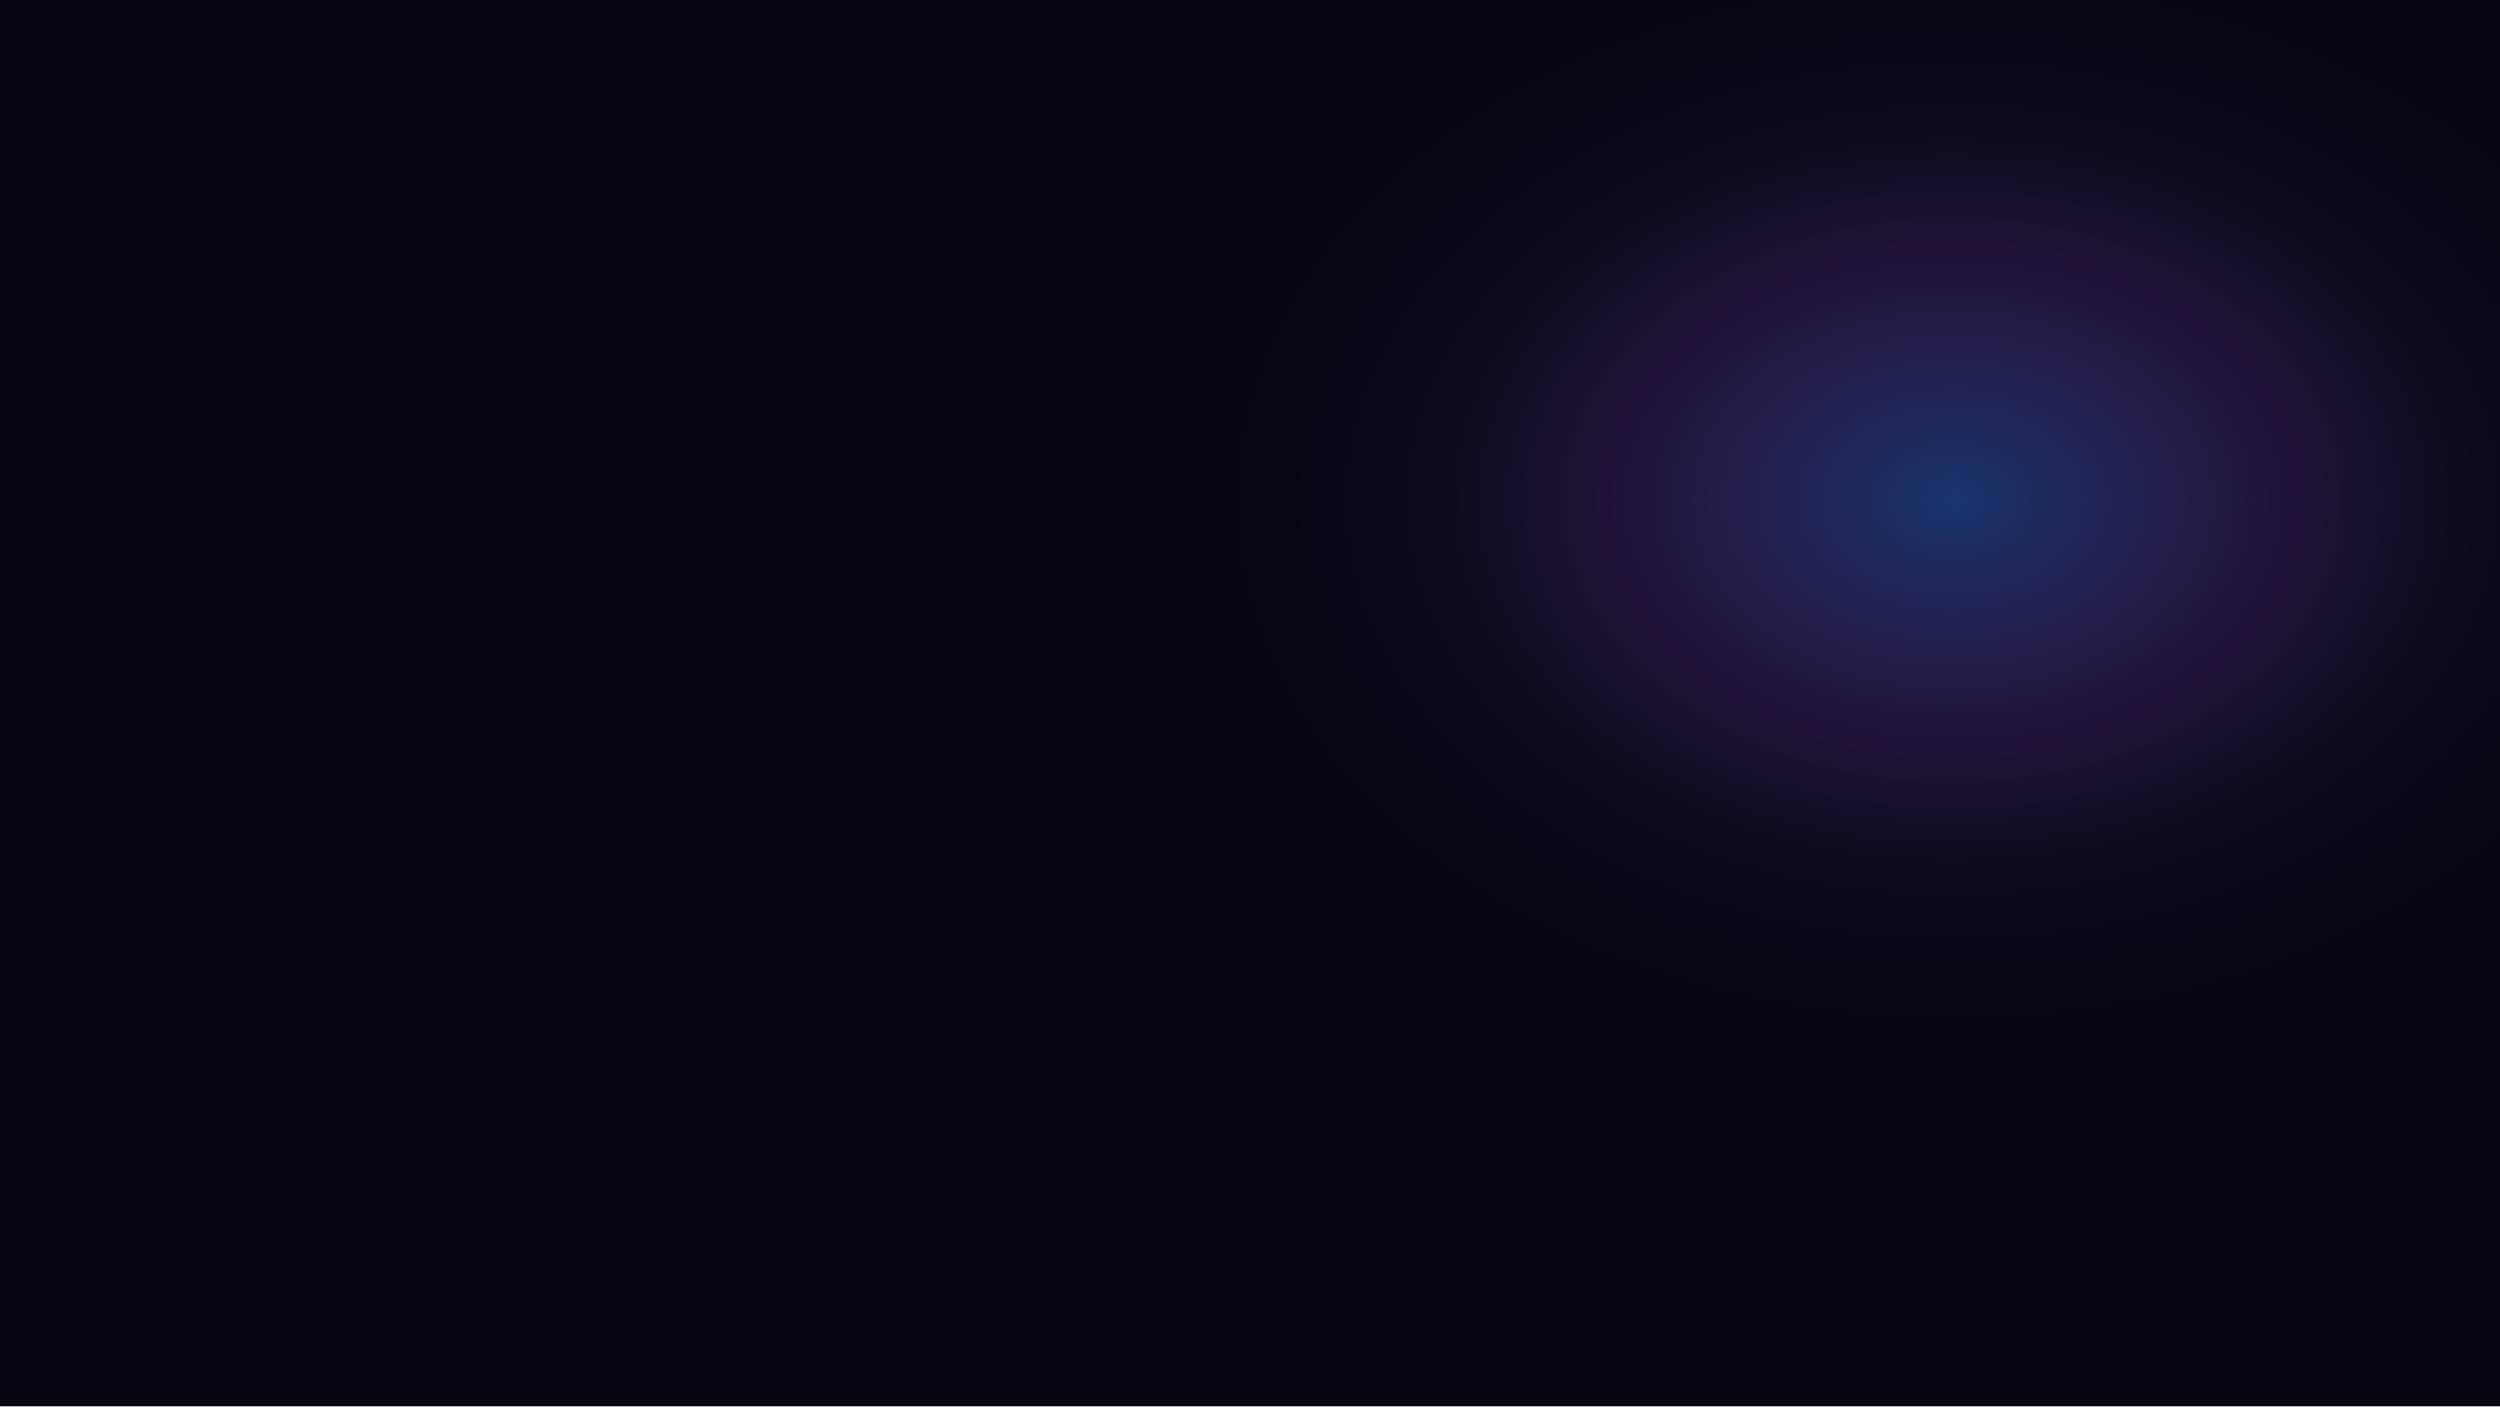
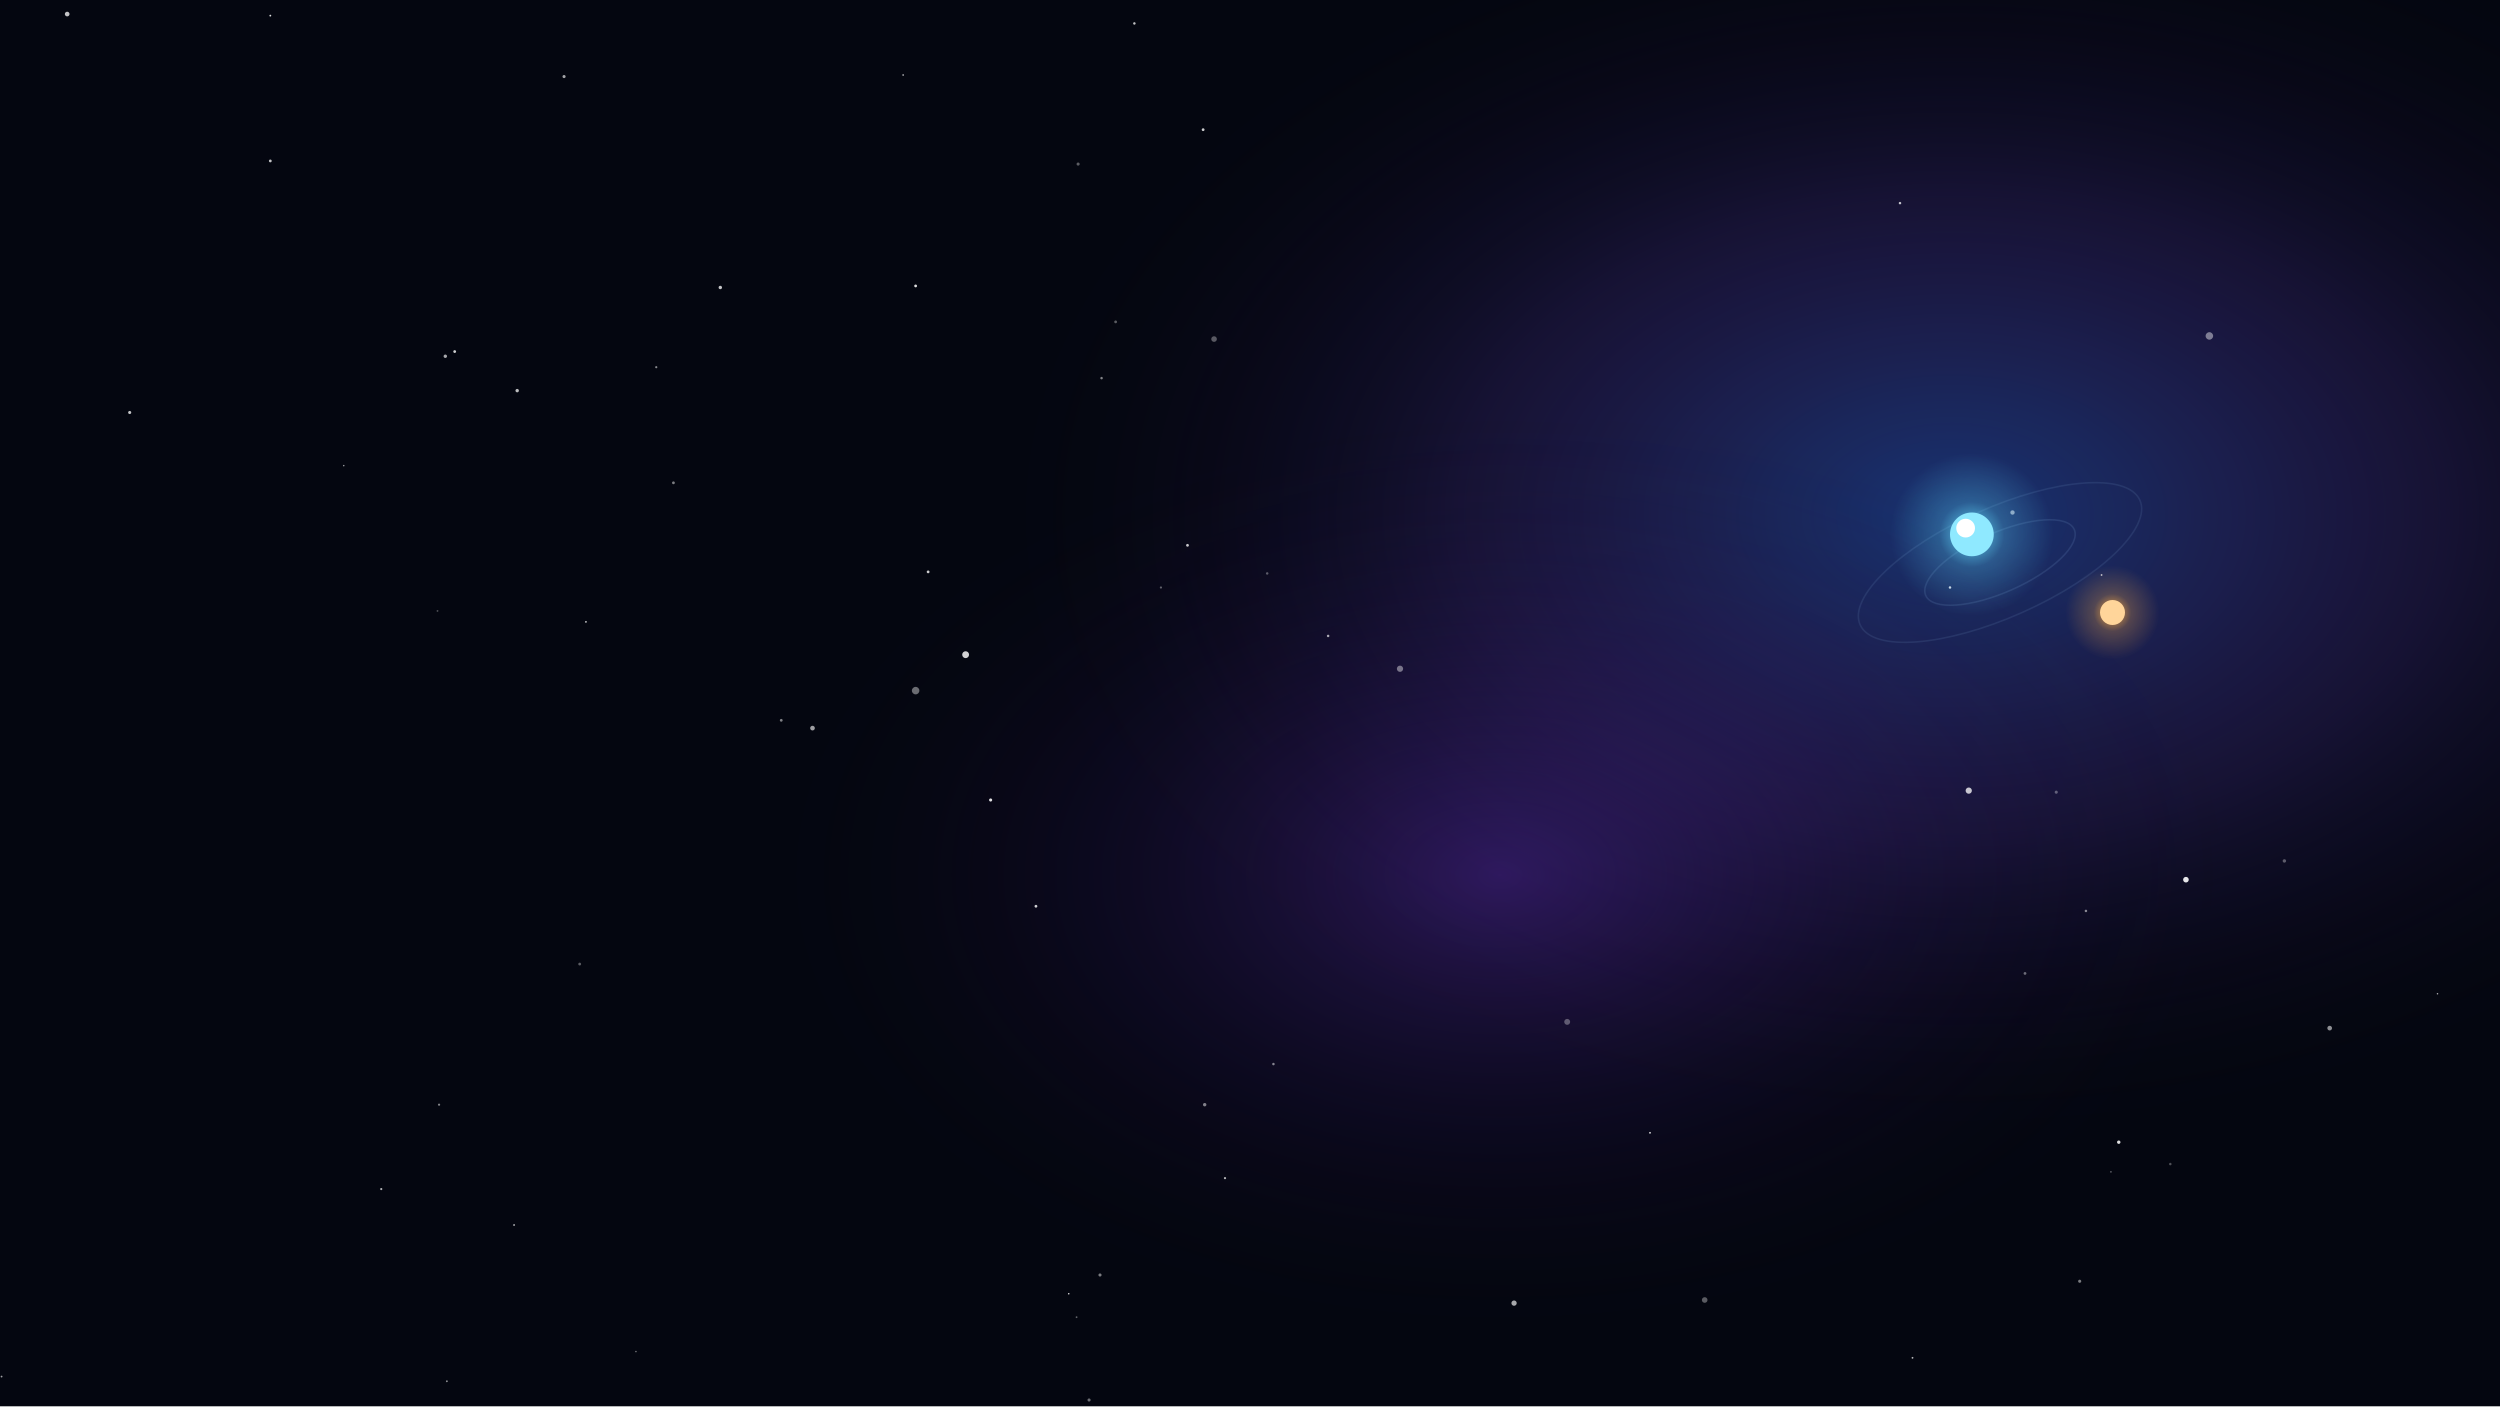
<svg xmlns="http://www.w3.org/2000/svg" viewBox="0 0 1600 900">
  <defs>
-     <radialGradient id="n">
-       <stop stop-color="#285cba" stop-opacity=".55" />
-       <stop offset=".45" stop-color="#7137a8" stop-opacity=".25" />
+     <radialGradient id="a">
+       <stop stop-color="#2b64d6" stop-opacity=".5" />
+       <stop offset=".5" stop-color="#5a3fb8" stop-opacity=".22" />
      <stop offset="1" stop-color="#040610" stop-opacity="0" />
+     </radialGradient>
+     <radialGradient id="b">
+       <stop stop-color="#7c3aed" stop-opacity=".32" />
+       <stop offset="1" stop-color="#040610" stop-opacity="0" />
+     </radialGradient>
+     <radialGradient id="c">
+       <stop stop-color="#65defe" stop-opacity=".9" />
+       <stop offset=".4" stop-color="#65defe" stop-opacity=".25" />
+       <stop offset="1" stop-color="#65defe" stop-opacity="0" />
+     </radialGradient>
+     <radialGradient id="d">
+       <stop stop-color="#ffae42" stop-opacity=".9" />
+       <stop offset=".4" stop-color="#ffae42" stop-opacity=".25" />
+       <stop offset="1" stop-color="#ffae42" stop-opacity="0" />
    </radialGradient>
  </defs>
  <rect width="1600" height="900" fill="#040610" />
-   <ellipse cx="1250" cy="320" rx="500" ry="360" fill="url(#n)" />
+   <ellipse cx="1250" cy="330" rx="620" ry="400" fill="url(#a)" />
+   <ellipse cx="960" cy="560" rx="480" ry="300" fill="url(#b)" />
+   <g fill="#fff">
+     <circle cx="1462" cy="551" r="1.1" opacity="0.33" />
+     <circle cx="578" cy="48" r="0.5" opacity="0.89" />
+     <circle cx="850" cy="407" r="0.8" opacity="0.66" />
+     <circle cx="1248" cy="376" r="0.8" opacity="0.81" />
+     <circle cx="770" cy="83" r="0.9" opacity="0.80" />
+     <circle cx="286" cy="884" r="0.6" opacity="0.57" />
+     <circle cx="173" cy="103" r="0.9" opacity="0.76" />
+     <circle cx="969" cy="834" r="1.7" opacity="0.65" />
+     <circle cx="500" cy="461" r="0.9" opacity="0.49" />
+     <circle cx="1399" cy="563" r="1.8" opacity="0.90" />
+     <circle cx="285" cy="228" r="1.1" opacity="0.65" />
+     <circle cx="280" cy="391" r="0.6" opacity="0.30" />
+     <circle cx="1216" cy="130" r="0.8" opacity="0.75" />
+     <circle cx="594" cy="366" r="0.9" opacity="0.80" />
+     <circle cx="771" cy="707" r="1.1" opacity="0.49" />
+     <circle cx="331" cy="250" r="1.1" opacity="0.73" />
+     <circle cx="83" cy="264" r="1.0" opacity="0.76" />
+     <circle cx="815" cy="681" r="0.8" opacity="0.50" />
+     <circle cx="329" cy="784" r="0.6" opacity="0.71" />
+     <circle cx="705" cy="242" r="0.8" opacity="0.50" />
+     <circle cx="618" cy="419" r="2.2" opacity="0.82" />
+     <circle cx="371" cy="617" r="0.9" opacity="0.35" />
+     <circle cx="1316" cy="507" r="1.0" opacity="0.33" />
+     <circle cx="697" cy="896" r="1.0" opacity="0.42" />
+     <circle cx="1356" cy="731" r="1.1" opacity="0.87" />
+     <circle cx="1414" cy="215" r="2.4" opacity="0.44" />
+     <circle cx="1335" cy="583" r="0.8" opacity="0.52" />
+     <circle cx="43" cy="9" r="1.5" opacity="0.76" />
+     <circle cx="586" cy="442" r="2.4" opacity="0.41" />
+     <circle cx="811" cy="367" r="0.8" opacity="0.33" />
+     <circle cx="375" cy="398" r="0.6" opacity="0.75" />
+     <circle cx="690" cy="105" r="1.0" opacity="0.35" />
+     <circle cx="244" cy="761" r="0.7" opacity="0.68" />
+     <circle cx="431" cy="309" r="0.9" opacity="0.48" />
+     <circle cx="1260" cy="506" r="2.0" opacity="0.76" />
+     <circle cx="461" cy="184" r="1.1" opacity="0.77" />
+     <circle cx="520" cy="466" r="1.5" opacity="0.61" />
+     <circle cx="684" cy="828" r="0.5" opacity="0.89" />
+     <circle cx="689" cy="843" r="0.6" opacity="0.38" />
+     <circle cx="220" cy="298" r="0.5" opacity="0.62" />
+     <circle cx="1091" cy="832" r="1.8" opacity="0.34" />
+     <circle cx="726" cy="15" r="0.8" opacity="0.75" />
+     <circle cx="634" cy="512" r="1.0" opacity="0.88" />
+     <circle cx="173" cy="10" r="0.6" opacity="0.86" />
+     <circle cx="1296" cy="623" r="0.9" opacity="0.40" />
+     <circle cx="361" cy="49" r="1.0" opacity="0.63" />
+     <circle cx="1389" cy="745" r="0.8" opacity="0.30" />
+     <circle cx="1331" cy="820" r="1.0" opacity="0.47" />
+     <circle cx="1" cy="881" r="0.6" opacity="0.62" />
+     <circle cx="663" cy="580" r="0.9" opacity="0.81" />
+     <circle cx="420" cy="235" r="0.7" opacity="0.53" />
+     <circle cx="1345" cy="368" r="0.6" opacity="0.73" />
+     <circle cx="1056" cy="725" r="0.6" opacity="0.83" />
+     <circle cx="743" cy="376" r="0.7" opacity="0.36" />
+     <circle cx="714" cy="206" r="0.9" opacity="0.34" />
+     <circle cx="1560" cy="636" r="0.5" opacity="0.66" />
+     <circle cx="281" cy="707" r="0.7" opacity="0.51" />
+     <circle cx="1288" cy="328" r="1.4" opacity="0.55" />
+     <circle cx="784" cy="754" r="0.7" opacity="0.72" />
+     <circle cx="896" cy="428" r="2.0" opacity="0.42" />
+     <circle cx="704" cy="816" r="1.0" opacity="0.47" />
+     <circle cx="291" cy="225" r="0.9" opacity="0.81" />
+     <circle cx="1224" cy="869" r="0.6" opacity="0.71" />
+     <circle cx="586" cy="183" r="0.9" opacity="0.86" />
+     <circle cx="777" cy="217" r="1.8" opacity="0.33" />
+     <circle cx="407" cy="865" r="0.5" opacity="0.48" />
+     <circle cx="760" cy="349" r="0.9" opacity="0.77" />
+     <circle cx="1003" cy="654" r="1.9" opacity="0.32" />
+     <circle cx="1491" cy="658" r="1.5" opacity="0.55" />
+     <circle cx="1351" cy="750" r="0.5" opacity="0.46" />
+   </g>
+   <g transform="translate(1280 360) rotate(-24)">
+     <ellipse rx="52" ry="19" fill="none" stroke="#a0d7ff" stroke-opacity=".12" />
+     <ellipse rx="98" ry="35" fill="none" stroke="#a0d7ff" stroke-opacity=".1" />
+   </g>
+   <circle cx="1262" cy="342" r="52" fill="url(#c)" />
+   <circle cx="1262" cy="342" r="14" fill="#8fe9ff" />
+   <circle cx="1258" cy="338" r="6" fill="#fff" />
+   <circle cx="1352" cy="392" r="30" fill="url(#d)" />
+   <circle cx="1352" cy="392" r="8" fill="#ffd59a" />
</svg>
